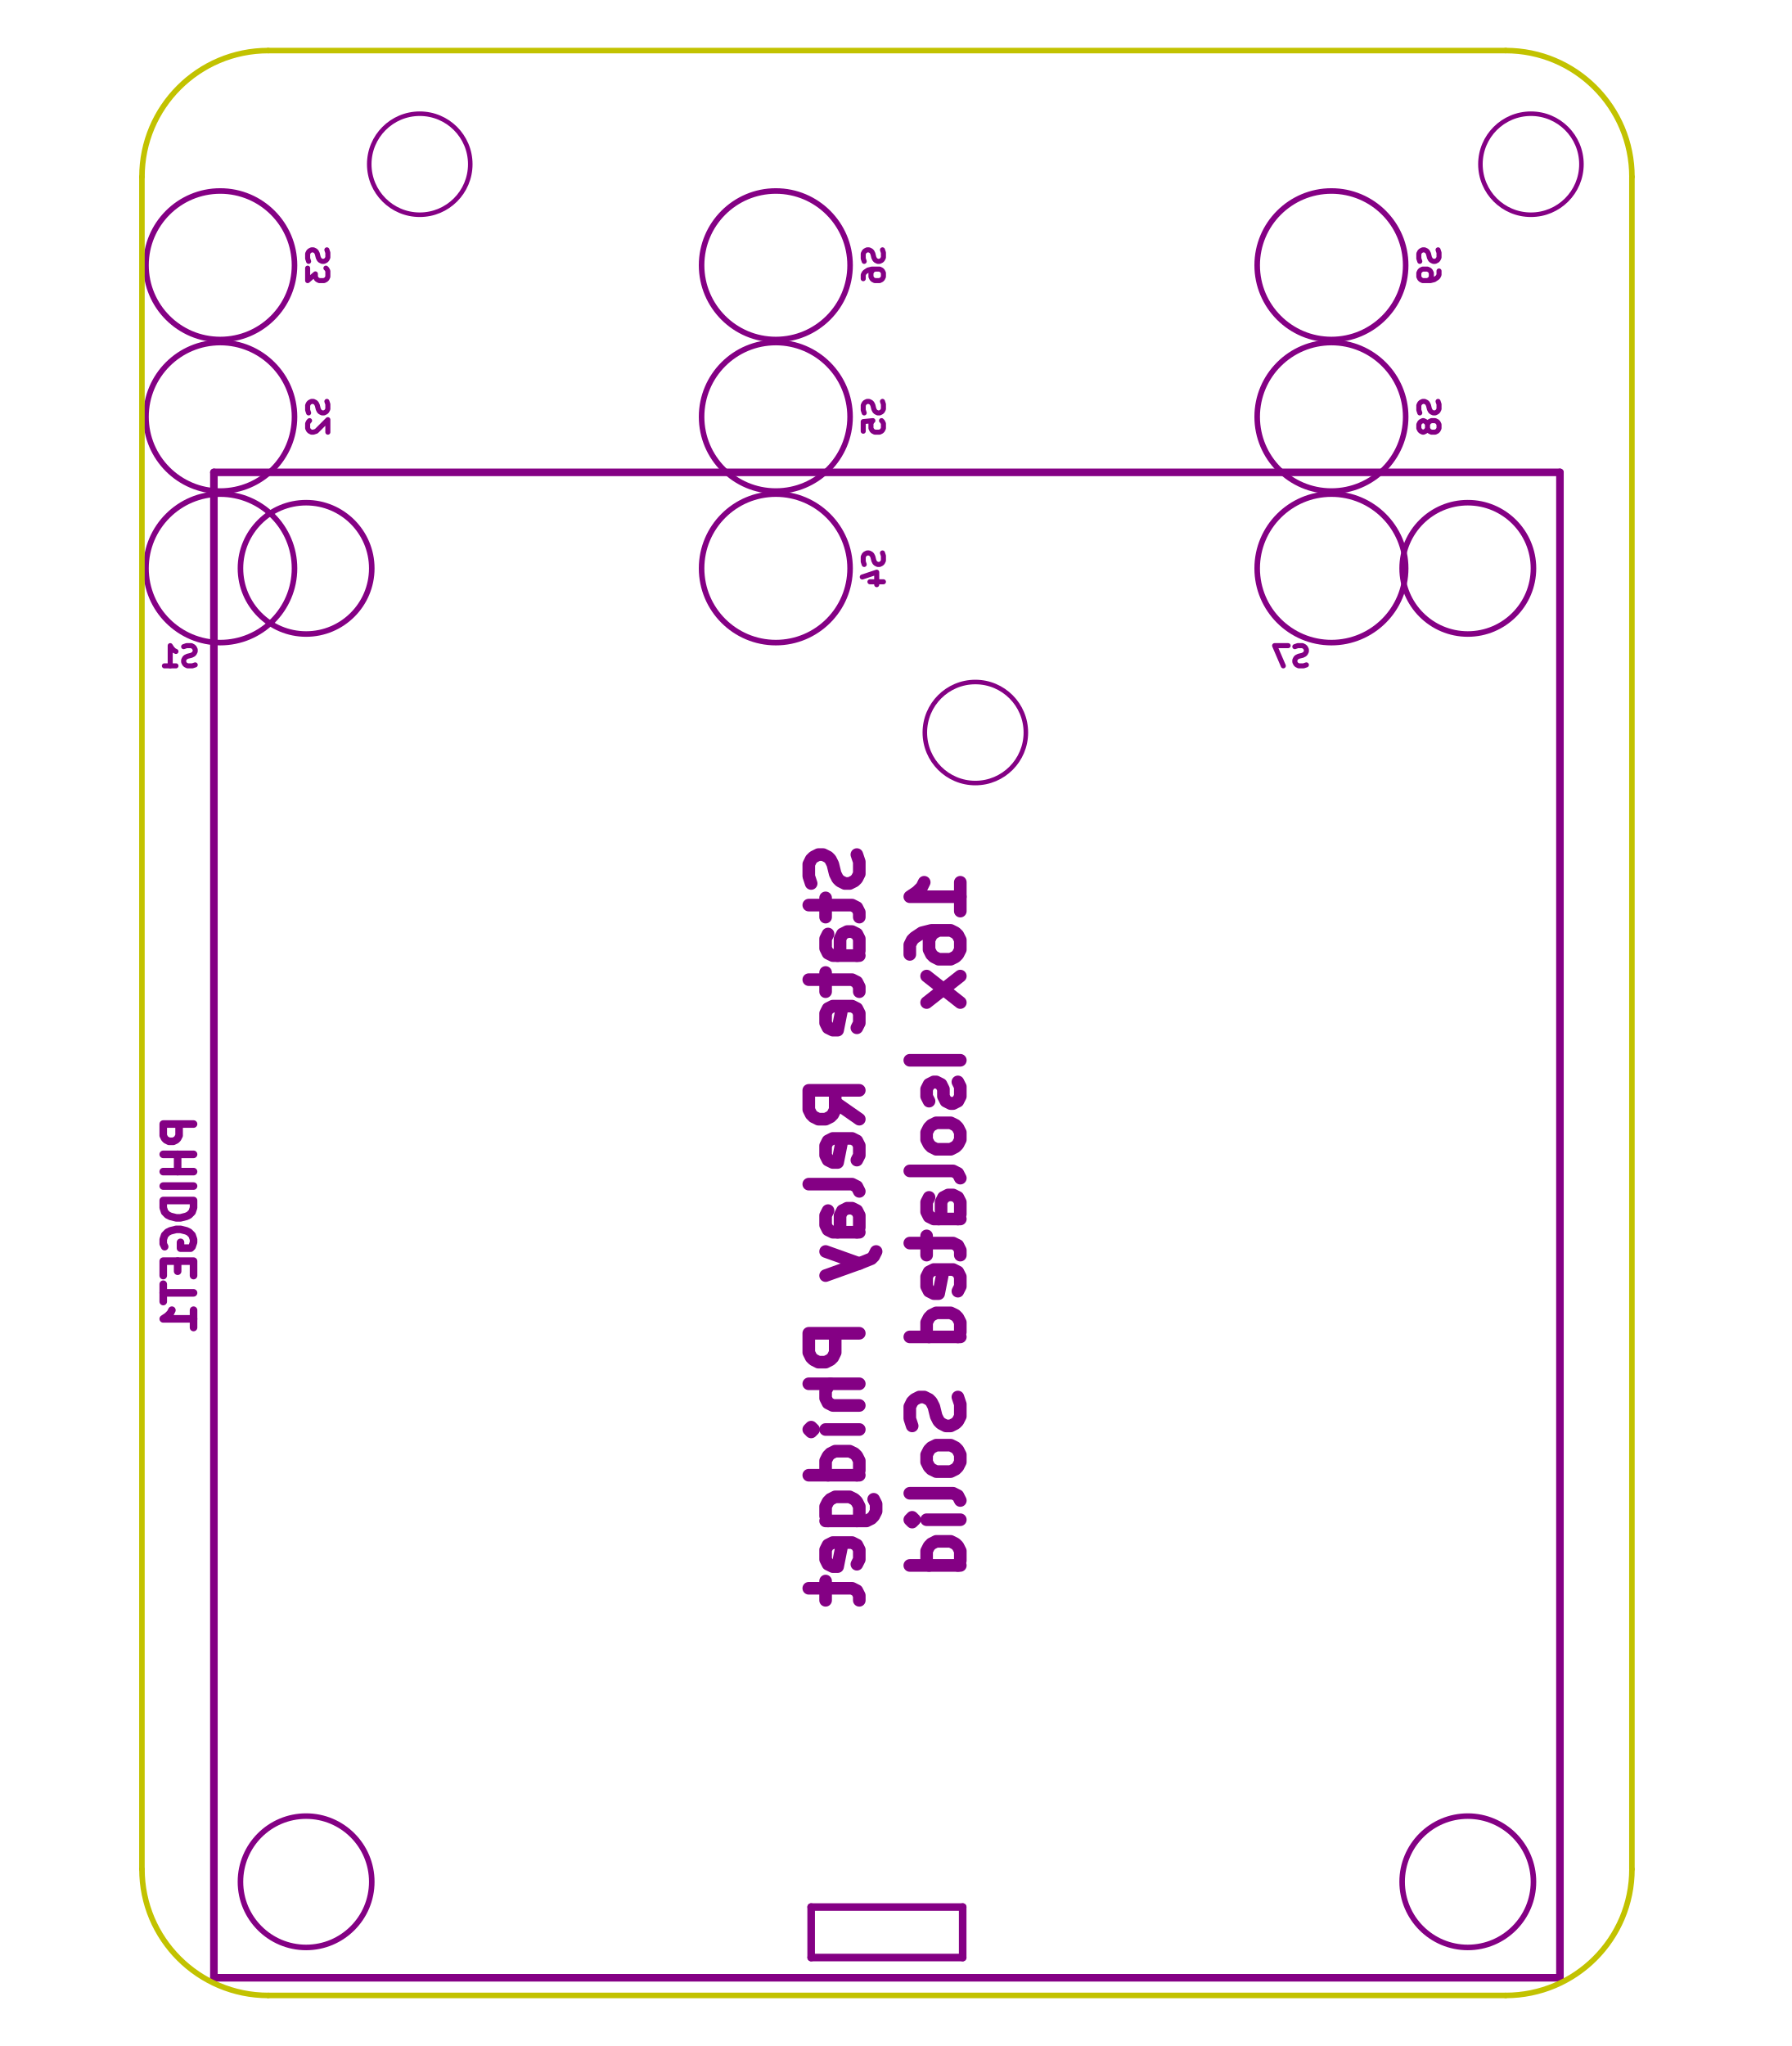
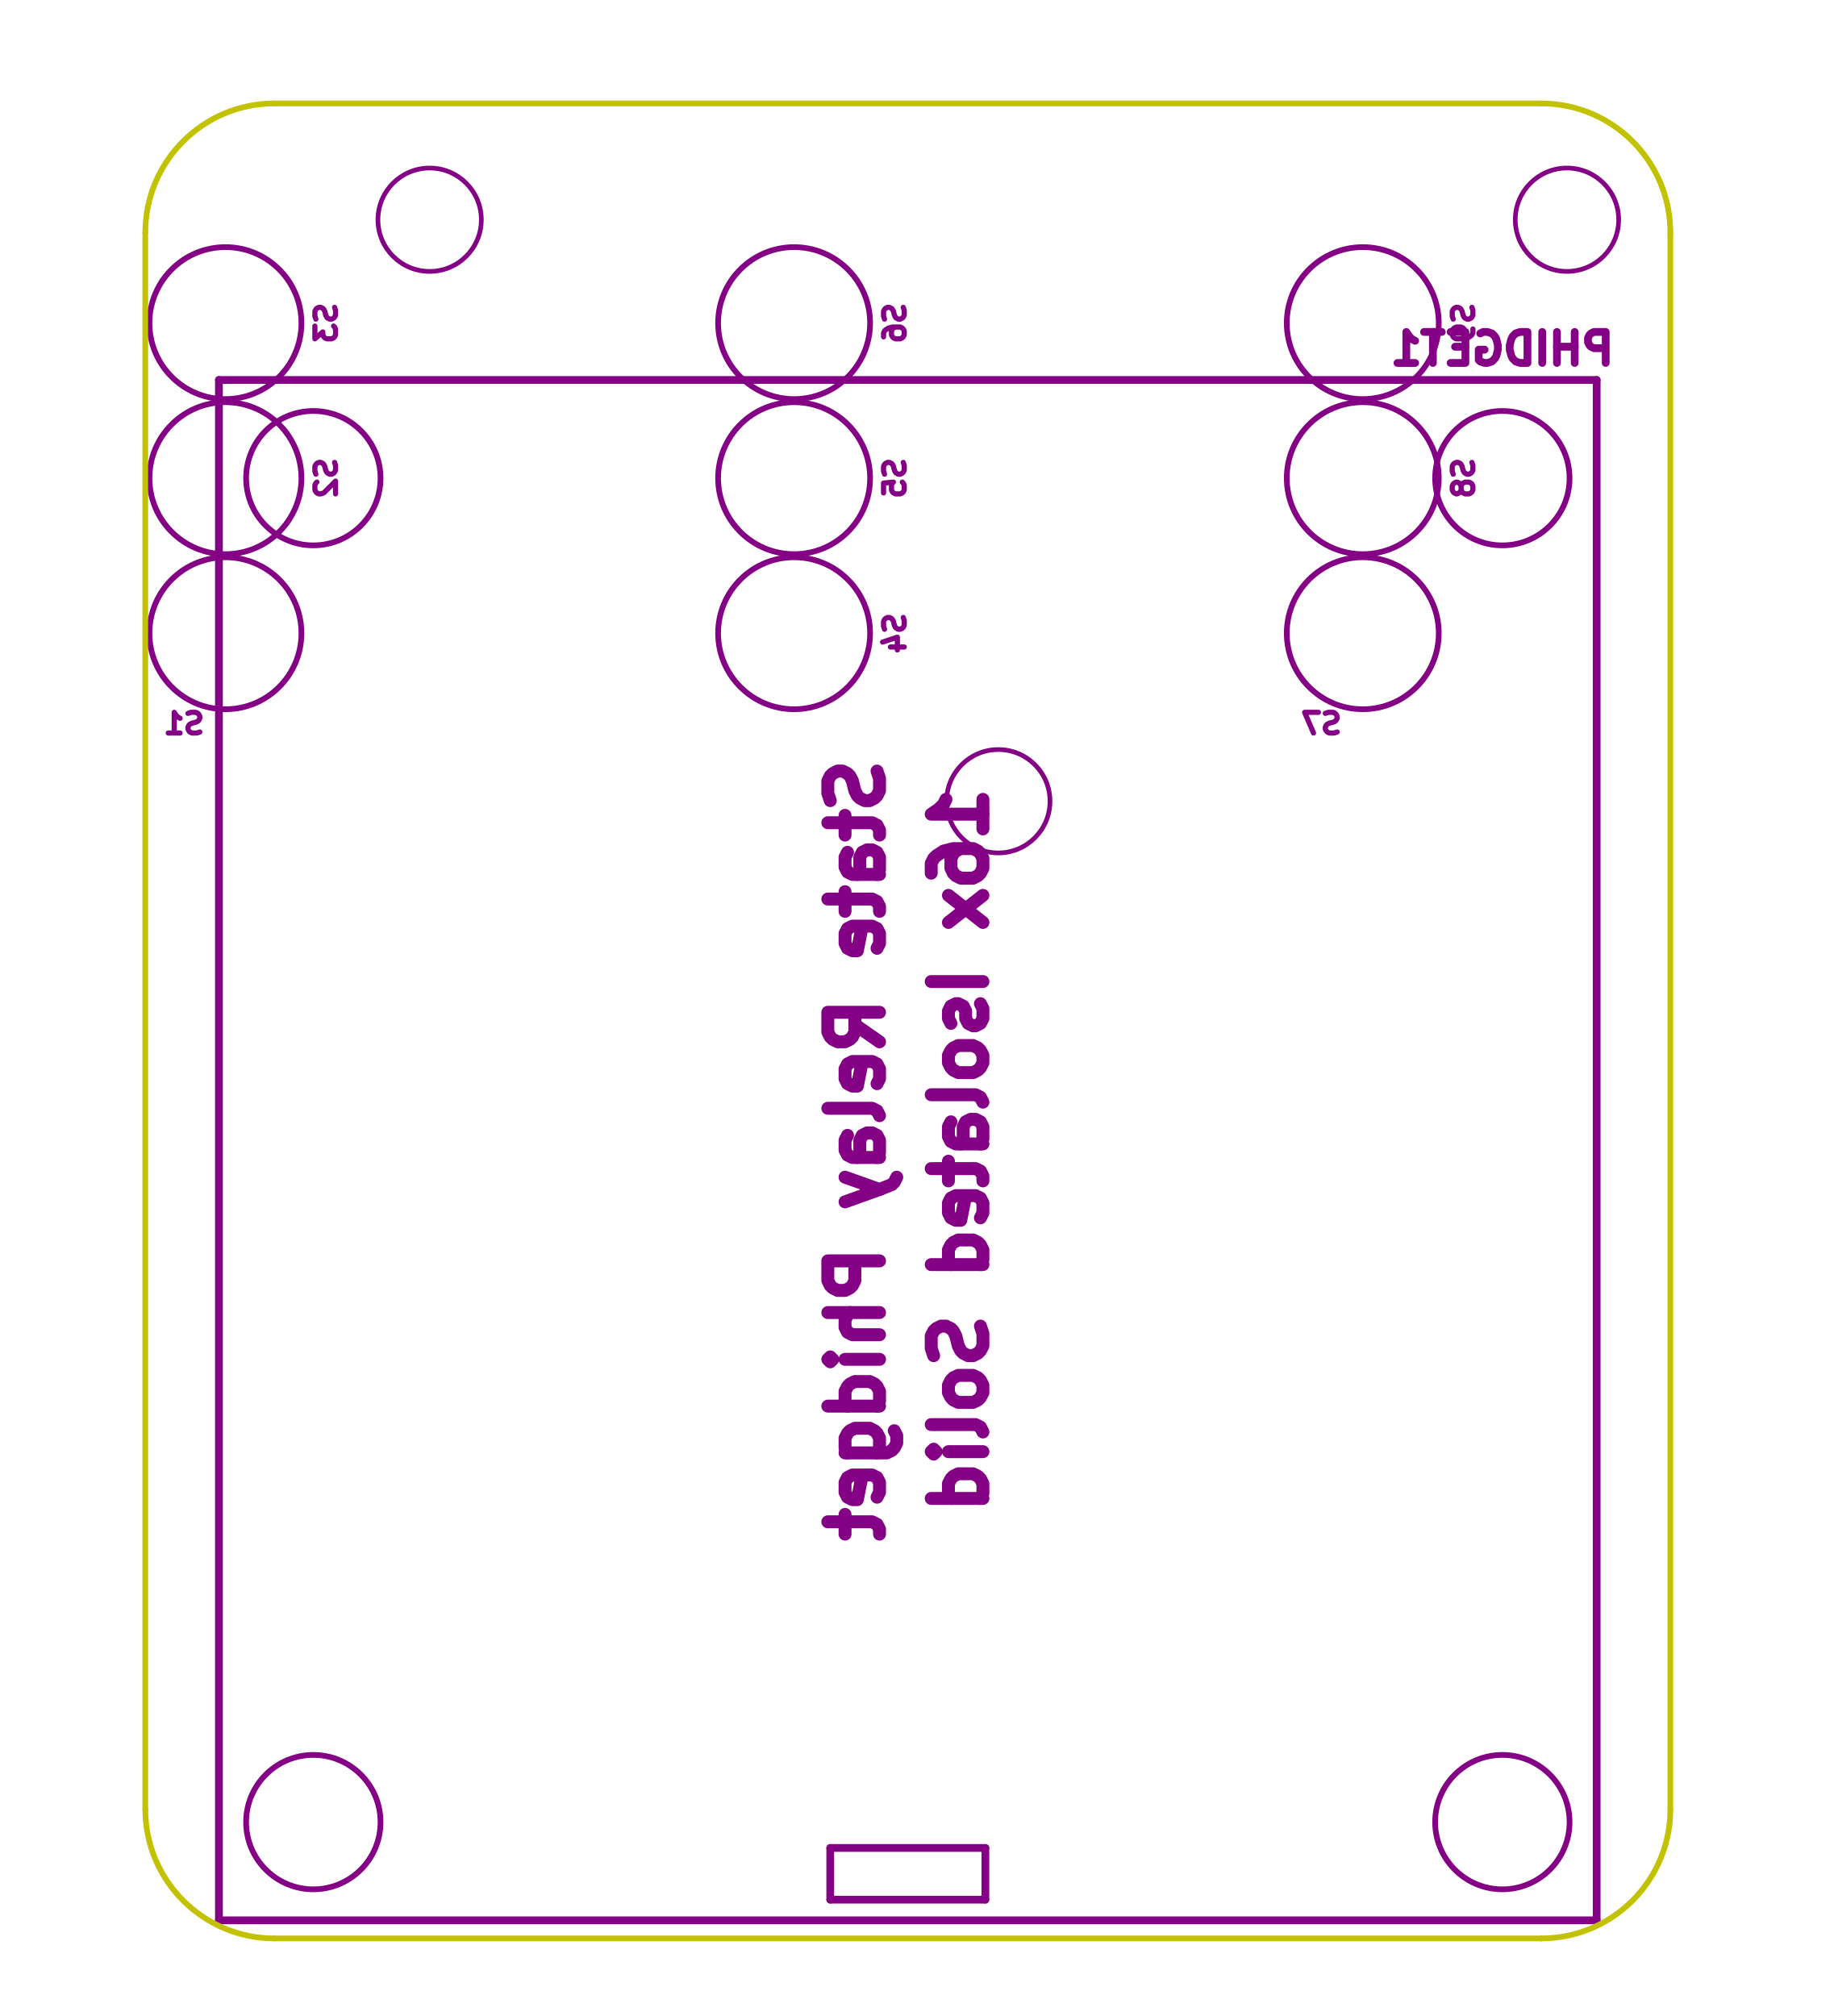
- <svg xmlns="http://www.w3.org/2000/svg" version="1.1" width="9.009cm" height="10.287cm" viewBox="0 0 35470 40500">
+ <svg xmlns="http://www.w3.org/2000/svg" version="1.1" width="9.009cm" height="9.906cm" viewBox="0 0 35470 39000">
  <g style="fill:#000000; fill-opacity:1;stroke:#000000; stroke-opacity:1; stroke-linecap:round; stroke-linejoin:round;" transform="translate(0 0) scale(1 1)">
</g>
  <g style="fill:#000000; fill-opacity:0.0;  stroke:#000000; stroke-width:-0; stroke-opacity:1;  stroke-linecap:round; stroke-linejoin:round;">
</g>
  <g style="fill:#840084; fill-opacity:0.0;  stroke:#840084; stroke-width:-0; stroke-opacity:1;  stroke-linecap:round; stroke-linejoin:round;">
</g>
  <g style="fill:#840084; fill-opacity:0.0;  stroke:#840084; stroke-width:150; stroke-opacity:1;  stroke-linecap:round; stroke-linejoin:round;">
-     <path d="M4235 39150 L4235 9350 " />
-     <path d="M30885 39150 L4235 39150 " />
-     <path d="M30885 9350 L30885 39150 " />
-     <path d="M30885 9350 L4235 9350 " />
-     <path d="M19060 38750 L19060 37750 " />
-     <path d="M19060 37750 L16060 37750 " />
-     <path d="M16060 37750 L16060 38750 " />
-     <path d="M19060 38750 L16060 38750 " />
+     <path d="M4235 37150 L4235 7350 " />
+     <path d="M30885 37150 L4235 37150 " />
+     <path d="M30885 7350 L30885 37150 " />
+     <path d="M30885 7350 L4235 7350 " />
+     <path d="M19060 36750 L19060 35750 " />
+     <path d="M19060 35750 L16060 35750 " />
+     <path d="M16060 35750 L16060 36750 " />
+     <path d="M19060 36750 L16060 36750 " />
  </g>
  <g style="fill:#840084; fill-opacity:0.0;  stroke:#840084; stroke-width:110; stroke-opacity:1;  stroke-linecap:round; stroke-linejoin:round;">
-     <circle cx="29060.7" cy="37250" r="1300" />
-     <circle cx="6060.71" cy="37250" r="1300" />
-     <circle cx="6060.71" cy="11250" r="1300" />
-     <circle cx="29060.7" cy="11250" r="1300" />
-     <circle cx="4360.71" cy="11250" r="1470" />
-     <circle cx="4360.71" cy="8250" r="1470" />
-     <circle cx="4360.71" cy="5250" r="1470" />
-     <circle cx="15360.7" cy="11250" r="1470" />
-     <circle cx="15360.7" cy="8250" r="1470" />
-     <circle cx="15360.7" cy="5250" r="1470" />
-     <circle cx="26360.7" cy="11250" r="1470" />
-     <circle cx="26360.7" cy="8250" r="1470" />
-     <circle cx="26360.7" cy="5250" r="1470" />
+     <circle cx="29060.7" cy="35250" r="1300" />
+     <circle cx="6060.71" cy="35250" r="1300" />
+     <circle cx="6060.71" cy="9250" r="1300" />
+     <circle cx="29060.7" cy="9250" r="1300" />
+     <circle cx="4360.71" cy="12250" r="1470" />
+     <circle cx="4360.71" cy="9250" r="1470" />
+     <circle cx="4360.71" cy="6250" r="1470" />
+     <circle cx="15360.7" cy="12250" r="1470" />
+     <circle cx="15360.7" cy="9250" r="1470" />
+     <circle cx="15360.7" cy="6250" r="1470" />
+     <circle cx="26360.7" cy="12250" r="1470" />
+     <circle cx="26360.7" cy="9250" r="1470" />
+     <circle cx="26360.7" cy="6250" r="1470" />
  </g>
  <g style="fill:#840084; fill-opacity:0.0;  stroke:#840084; stroke-width:90; stroke-opacity:1;  stroke-linecap:round; stroke-linejoin:round;">
-     <circle cx="19310.7" cy="14500" r="1000" />
-     <circle cx="8310.71" cy="3250" r="1000" />
-     <circle cx="30310.7" cy="3250" r="1000" />
+     <circle cx="19310.7" cy="15500" r="1000" />
+     <circle cx="8310.71" cy="4250" r="1000" />
+     <circle cx="30310.7" cy="4250" r="1000" />
  </g>
  <g style="fill:#840084; fill-opacity:0.0;  stroke:#840084; stroke-width:150; stroke-opacity:1;  stroke-linecap:round; stroke-linejoin:round;">
-     <g transform="rotate(-90 3560.71 24250)">
-       <text x="3560.71" y="24550" textLength="4167.6" font-size="800" lengthAdjust="spacingAndGlyphs" text-anchor="middle" opacity="0">PHIDGET1</text>
-     </g>
-     <path d="M3832 22250 L3232 22250 L3232 22478 L3260 22535 L3289 22564 L3346 22592 L3432 22592 L3489 22564 L3517 22535 L3546 22478 L3546 22250 " />
-     <path d="M3832 22850 L3232 22850 " />
-     <path d="M3517 22850 L3517 23192 " />
-     <path d="M3832 23192 L3232 23192 " />
-     <path d="M3832 23478 L3232 23478 " />
-     <path d="M3832 23764 L3232 23764 L3232 23907 L3260 23992 L3317 24050 L3374 24078 L3489 24107 L3574 24107 L3689 24078 L3746 24050 L3803 23992 L3832 23907 L3832 23764 " />
-     <path d="M3260 24678 L3232 24621 L3232 24535 L3260 24450 L3317 24392 L3374 24364 L3489 24335 L3574 24335 L3689 24364 L3746 24392 L3803 24450 L3832 24535 L3832 24592 L3803 24678 L3774 24707 L3574 24707 L3574 24592 " />
-     <path d="M3517 24964 L3517 25164 " />
-     <path d="M3832 25250 L3832 24964 L3232 24964 L3232 25250 " />
-     <path d="M3232 25421 L3232 25764 " />
-     <path d="M3832 25592 L3232 25592 " />
-     <path d="M3832 26278 L3832 25935 " />
-     <path d="M3832 26107 L3232 26107 L3317 26050 L3374 25992 L3403 25935 " />
+     <text x="29060.7" y="7050" textLength="4285.71" font-size="800" lengthAdjust="spacingAndGlyphs" text-anchor="middle" opacity="0">PHIDGET1</text>
+     <path d="M31060 7021 L31060 6421 L30832 6421 L30774 6450 L30746 6478 L30717 6535 L30717 6621 L30746 6678 L30774 6707 L30832 6735 L31060 6735 " />
+     <path d="M30460 7021 L30460 6421 " />
+     <path d="M30460 6707 L30117 6707 " />
+     <path d="M30117 7021 L30117 6421 " />
+     <path d="M29832 7021 L29832 6421 " />
+     <path d="M29546 7021 L29546 6421 L29403 6421 L29317 6450 L29260 6507 L29232 6564 L29203 6678 L29203 6764 L29232 6878 L29260 6935 L29317 6992 L29403 7021 L29546 7021 " />
+     <path d="M28632 6450 L28689 6421 L28774 6421 L28860 6450 L28917 6507 L28946 6564 L28974 6678 L28974 6764 L28946 6878 L28917 6935 L28860 6992 L28774 7021 L28717 7021 L28632 6992 L28603 6964 L28603 6764 L28717 6764 " />
+     <path d="M28346 6707 L28146 6707 " />
+     <path d="M28060 7021 L28346 7021 L28346 6421 L28060 6421 " />
+     <path d="M27889 6421 L27546 6421 " />
+     <path d="M27717 7021 L27717 6421 " />
+     <path d="M27032 7021 L27374 7021 " />
+     <path d="M27203 7021 L27203 6421 L27260 6507 L27317 6564 L27374 6592 " />
  </g>
  <g style="fill:#840084; fill-opacity:0.0;  stroke:#840084; stroke-width:250; stroke-opacity:1;  stroke-linecap:round; stroke-linejoin:round;">
-     <g transform="rotate(-90 16560.7 24250)">
-       <text x="16560.7" y="24750" textLength="14852.6" font-size="1333.33" lengthAdjust="spacingAndGlyphs" text-anchor="middle" opacity="0">State Relay Phidget</text>
-     </g>
-     <path d="M16965 16916 L17013 17059 L17013 17297 L16965 17392 L16917 17440 L16822 17488 L16727 17488 L16632 17440 L16584 17392 L16536 17297 L16489 17107 L16441 17011 L16394 16964 L16298 16916 L16203 16916 L16108 16964 L16060 17011 L16013 17107 L16013 17345 L16060 17488 " />
-     <path d="M16346 17773 L16346 18154 " />
-     <path d="M16013 17916 L16870 17916 L16965 17964 L17013 18059 L17013 18154 " />
-     <path d="M17013 18916 L16489 18916 L16394 18869 L16346 18773 L16346 18583 L16394 18488 " />
-     <path d="M16965 18916 L17013 18821 L17013 18583 L16965 18488 L16870 18440 L16774 18440 L16679 18488 L16632 18583 L16632 18821 L16584 18916 " />
-     <path d="M16346 19250 L16346 19630 " />
-     <path d="M16013 19392 L16870 19392 L16965 19440 L17013 19535 L17013 19630 " />
-     <path d="M16965 20345 L17013 20250 L17013 20059 L16965 19964 L16870 19916 L16489 19916 L16394 19964 L16346 20059 L16346 20250 L16394 20345 L16489 20392 L16584 20392 L16679 19916 " />
-     <path d="M17013 22154 L16536 21821 " />
-     <path d="M17013 21583 L16013 21583 L16013 21964 L16060 22059 L16108 22107 L16203 22154 L16346 22154 L16441 22107 L16489 22059 L16536 21964 L16536 21583 " />
-     <path d="M16965 22964 L17013 22869 L17013 22678 L16965 22583 L16870 22535 L16489 22535 L16394 22583 L16346 22678 L16346 22869 L16394 22964 L16489 23011 L16584 23011 L16679 22535 " />
-     <path d="M17013 23583 L16965 23488 L16870 23440 L16013 23440 " />
-     <path d="M17013 24392 L16489 24392 L16394 24345 L16346 24250 L16346 24059 L16394 23964 " />
-     <path d="M16965 24392 L17013 24297 L17013 24059 L16965 23964 L16870 23916 L16774 23916 L16679 23964 L16632 24059 L16632 24297 L16584 24392 " />
-     <path d="M16346 24773 L17013 25011 " />
-     <path d="M16346 25250 L17013 25011 L17251 24916 L17298 24869 L17346 24773 " />
-     <path d="M17013 26392 L16013 26392 L16013 26773 L16060 26869 L16108 26916 L16203 26964 L16346 26964 L16441 26916 L16489 26869 L16536 26773 L16536 26392 " />
-     <path d="M17013 27392 L16013 27392 " />
-     <path d="M17013 27821 L16489 27821 L16394 27773 L16346 27678 L16346 27535 L16394 27440 L16441 27392 " />
-     <path d="M17013 28297 L16346 28297 " />
-     <path d="M16013 28297 L16060 28250 L16108 28297 L16060 28345 L16013 28297 L16108 28297 " />
-     <path d="M17013 29202 L16013 29202 " />
-     <path d="M16965 29202 L17013 29107 L17013 28916 L16965 28821 L16917 28773 L16822 28726 L16536 28726 L16441 28773 L16394 28821 L16346 28916 L16346 29107 L16394 29202 " />
-     <path d="M16346 30107 L17155 30107 L17251 30059 L17298 30011 L17346 29916 L17346 29773 L17298 29678 " />
-     <path d="M16965 30107 L17013 30011 L17013 29821 L16965 29726 L16917 29678 L16822 29630 L16536 29630 L16441 29678 L16394 29726 L16346 29821 L16346 30011 L16394 30107 " />
-     <path d="M16965 30964 L17013 30869 L17013 30678 L16965 30583 L16870 30535 L16489 30535 L16394 30583 L16346 30678 L16346 30869 L16394 30964 L16489 31011 L16584 31011 L16679 30535 " />
-     <path d="M16346 31297 L16346 31678 " />
-     <path d="M16013 31440 L16870 31440 L16965 31488 L17013 31583 L17013 31678 " />
-     <g transform="rotate(-90 18560.7 24250)">
-       <text x="18560.7" y="24750" textLength="13627.4" font-size="1333.33" lengthAdjust="spacingAndGlyphs" text-anchor="middle" opacity="0">16x Isolated Solid</text>
-     </g>
-     <path d="M19013 18035 L19013 17464 " />
-     <path d="M19013 17750 L18013 17750 L18155 17654 L18251 17559 L18298 17464 " />
-     <path d="M18013 18892 L18013 18702 L18060 18607 L18108 18559 L18251 18464 L18441 18416 L18822 18416 L18917 18464 L18965 18511 L19013 18607 L19013 18797 L18965 18892 L18917 18940 L18822 18988 L18584 18988 L18489 18940 L18441 18892 L18394 18797 L18394 18607 L18441 18511 L18489 18464 L18584 18416 " />
-     <path d="M19013 19321 L18346 19845 " />
-     <path d="M18346 19321 L19013 19845 " />
-     <path d="M19013 20988 L18013 20988 " />
-     <path d="M18965 21416 L19013 21511 L19013 21702 L18965 21797 L18870 21845 L18822 21845 L18727 21797 L18679 21702 L18679 21559 L18632 21464 L18536 21416 L18489 21416 L18394 21464 L18346 21559 L18346 21702 L18394 21797 " />
-     <path d="M19013 22416 L18965 22321 L18917 22273 L18822 22226 L18536 22226 L18441 22273 L18394 22321 L18346 22416 L18346 22559 L18394 22654 L18441 22702 L18536 22750 L18822 22750 L18917 22702 L18965 22654 L19013 22559 L19013 22416 " />
-     <path d="M19013 23321 L18965 23226 L18870 23178 L18013 23178 " />
-     <path d="M19013 24130 L18489 24130 L18394 24083 L18346 23988 L18346 23797 L18394 23702 " />
-     <path d="M18965 24130 L19013 24035 L19013 23797 L18965 23702 L18870 23654 L18774 23654 L18679 23702 L18632 23797 L18632 24035 L18584 24130 " />
-     <path d="M18346 24464 L18346 24845 " />
-     <path d="M18013 24607 L18870 24607 L18965 24654 L19013 24750 L19013 24845 " />
-     <path d="M18965 25559 L19013 25464 L19013 25273 L18965 25178 L18870 25130 L18489 25130 L18394 25178 L18346 25273 L18346 25464 L18394 25559 L18489 25607 L18584 25607 L18679 25130 " />
-     <path d="M19013 26464 L18013 26464 " />
-     <path d="M18965 26464 L19013 26369 L19013 26178 L18965 26083 L18917 26035 L18822 25988 L18536 25988 L18441 26035 L18394 26083 L18346 26178 L18346 26369 L18394 26464 " />
-     <path d="M18965 27654 L19013 27797 L19013 28035 L18965 28130 L18917 28178 L18822 28226 L18727 28226 L18632 28178 L18584 28130 L18536 28035 L18489 27845 L18441 27750 L18394 27702 L18298 27654 L18203 27654 L18108 27702 L18060 27750 L18013 27845 L18013 28083 L18060 28226 " />
-     <path d="M19013 28797 L18965 28702 L18917 28654 L18822 28607 L18536 28607 L18441 28654 L18394 28702 L18346 28797 L18346 28940 L18394 29035 L18441 29083 L18536 29130 L18822 29130 L18917 29083 L18965 29035 L19013 28940 L19013 28797 " />
-     <path d="M19013 29702 L18965 29607 L18870 29559 L18013 29559 " />
-     <path d="M19013 30083 L18346 30083 " />
-     <path d="M18013 30083 L18060 30035 L18108 30083 L18060 30130 L18013 30083 L18108 30083 " />
-     <path d="M19013 30988 L18013 30988 " />
-     <path d="M18965 30988 L19013 30892 L19013 30702 L18965 30607 L18917 30559 L18822 30511 L18536 30511 L18441 30559 L18394 30607 L18346 30702 L18346 30892 L18394 30988 " />
+     <g transform="rotate(-90 16560.7 22250)">
+       <text x="16560.7" y="22750" textLength="14852.6" font-size="1333.33" lengthAdjust="spacingAndGlyphs" text-anchor="middle" opacity="0">State Relay Phidget</text>
+     </g>
+     <path d="M16965 14916 L17013 15059 L17013 15297 L16965 15392 L16917 15440 L16822 15488 L16727 15488 L16632 15440 L16584 15392 L16536 15297 L16489 15107 L16441 15011 L16394 14964 L16298 14916 L16203 14916 L16108 14964 L16060 15011 L16013 15107 L16013 15345 L16060 15488 " />
+     <path d="M16346 15773 L16346 16154 " />
+     <path d="M16013 15916 L16870 15916 L16965 15964 L17013 16059 L17013 16154 " />
+     <path d="M17013 16916 L16489 16916 L16394 16869 L16346 16773 L16346 16583 L16394 16488 " />
+     <path d="M16965 16916 L17013 16821 L17013 16583 L16965 16488 L16870 16440 L16774 16440 L16679 16488 L16632 16583 L16632 16821 L16584 16916 " />
+     <path d="M16346 17250 L16346 17630 " />
+     <path d="M16013 17392 L16870 17392 L16965 17440 L17013 17535 L17013 17630 " />
+     <path d="M16965 18345 L17013 18250 L17013 18059 L16965 17964 L16870 17916 L16489 17916 L16394 17964 L16346 18059 L16346 18250 L16394 18345 L16489 18392 L16584 18392 L16679 17916 " />
+     <path d="M17013 20154 L16536 19821 " />
+     <path d="M17013 19583 L16013 19583 L16013 19964 L16060 20059 L16108 20107 L16203 20154 L16346 20154 L16441 20107 L16489 20059 L16536 19964 L16536 19583 " />
+     <path d="M16965 20964 L17013 20869 L17013 20678 L16965 20583 L16870 20535 L16489 20535 L16394 20583 L16346 20678 L16346 20869 L16394 20964 L16489 21011 L16584 21011 L16679 20535 " />
+     <path d="M17013 21583 L16965 21488 L16870 21440 L16013 21440 " />
+     <path d="M17013 22392 L16489 22392 L16394 22345 L16346 22250 L16346 22059 L16394 21964 " />
+     <path d="M16965 22392 L17013 22297 L17013 22059 L16965 21964 L16870 21916 L16774 21916 L16679 21964 L16632 22059 L16632 22297 L16584 22392 " />
+     <path d="M16346 22773 L17013 23011 " />
+     <path d="M16346 23250 L17013 23011 L17251 22916 L17298 22869 L17346 22773 " />
+     <path d="M17013 24392 L16013 24392 L16013 24773 L16060 24869 L16108 24916 L16203 24964 L16346 24964 L16441 24916 L16489 24869 L16536 24773 L16536 24392 " />
+     <path d="M17013 25392 L16013 25392 " />
+     <path d="M17013 25821 L16489 25821 L16394 25773 L16346 25678 L16346 25535 L16394 25440 L16441 25392 " />
+     <path d="M17013 26297 L16346 26297 " />
+     <path d="M16013 26297 L16060 26250 L16108 26297 L16060 26345 L16013 26297 L16108 26297 " />
+     <path d="M17013 27202 L16013 27202 " />
+     <path d="M16965 27202 L17013 27107 L17013 26916 L16965 26821 L16917 26773 L16822 26726 L16536 26726 L16441 26773 L16394 26821 L16346 26916 L16346 27107 L16394 27202 " />
+     <path d="M16346 28107 L17155 28107 L17251 28059 L17298 28011 L17346 27916 L17346 27773 L17298 27678 " />
+     <path d="M16965 28107 L17013 28011 L17013 27821 L16965 27726 L16917 27678 L16822 27630 L16536 27630 L16441 27678 L16394 27726 L16346 27821 L16346 28011 L16394 28107 " />
+     <path d="M16965 28964 L17013 28869 L17013 28678 L16965 28583 L16870 28535 L16489 28535 L16394 28583 L16346 28678 L16346 28869 L16394 28964 L16489 29011 L16584 29011 L16679 28535 " />
+     <path d="M16346 29297 L16346 29678 " />
+     <path d="M16013 29440 L16870 29440 L16965 29488 L17013 29583 L17013 29678 " />
+     <g transform="rotate(-90 18560.7 22250)">
+       <text x="18560.7" y="22750" textLength="13627.4" font-size="1333.33" lengthAdjust="spacingAndGlyphs" text-anchor="middle" opacity="0">16x Isolated Solid</text>
+     </g>
+     <path d="M19013 16035 L19013 15464 " />
+     <path d="M19013 15750 L18013 15750 L18155 15654 L18251 15559 L18298 15464 " />
+     <path d="M18013 16892 L18013 16702 L18060 16607 L18108 16559 L18251 16464 L18441 16416 L18822 16416 L18917 16464 L18965 16511 L19013 16607 L19013 16797 L18965 16892 L18917 16940 L18822 16988 L18584 16988 L18489 16940 L18441 16892 L18394 16797 L18394 16607 L18441 16511 L18489 16464 L18584 16416 " />
+     <path d="M19013 17321 L18346 17845 " />
+     <path d="M18346 17321 L19013 17845 " />
+     <path d="M19013 18988 L18013 18988 " />
+     <path d="M18965 19416 L19013 19511 L19013 19702 L18965 19797 L18870 19845 L18822 19845 L18727 19797 L18679 19702 L18679 19559 L18632 19464 L18536 19416 L18489 19416 L18394 19464 L18346 19559 L18346 19702 L18394 19797 " />
+     <path d="M19013 20416 L18965 20321 L18917 20273 L18822 20226 L18536 20226 L18441 20273 L18394 20321 L18346 20416 L18346 20559 L18394 20654 L18441 20702 L18536 20750 L18822 20750 L18917 20702 L18965 20654 L19013 20559 L19013 20416 " />
+     <path d="M19013 21321 L18965 21226 L18870 21178 L18013 21178 " />
+     <path d="M19013 22130 L18489 22130 L18394 22083 L18346 21988 L18346 21797 L18394 21702 " />
+     <path d="M18965 22130 L19013 22035 L19013 21797 L18965 21702 L18870 21654 L18774 21654 L18679 21702 L18632 21797 L18632 22035 L18584 22130 " />
+     <path d="M18346 22464 L18346 22845 " />
+     <path d="M18013 22607 L18870 22607 L18965 22654 L19013 22750 L19013 22845 " />
+     <path d="M18965 23559 L19013 23464 L19013 23273 L18965 23178 L18870 23130 L18489 23130 L18394 23178 L18346 23273 L18346 23464 L18394 23559 L18489 23607 L18584 23607 L18679 23130 " />
+     <path d="M19013 24464 L18013 24464 " />
+     <path d="M18965 24464 L19013 24369 L19013 24178 L18965 24083 L18917 24035 L18822 23988 L18536 23988 L18441 24035 L18394 24083 L18346 24178 L18346 24369 L18394 24464 " />
+     <path d="M18965 25654 L19013 25797 L19013 26035 L18965 26130 L18917 26178 L18822 26226 L18727 26226 L18632 26178 L18584 26130 L18536 26035 L18489 25845 L18441 25750 L18394 25702 L18298 25654 L18203 25654 L18108 25702 L18060 25750 L18013 25845 L18013 26083 L18060 26226 " />
+     <path d="M19013 26797 L18965 26702 L18917 26654 L18822 26607 L18536 26607 L18441 26654 L18394 26702 L18346 26797 L18346 26940 L18394 27035 L18441 27083 L18536 27130 L18822 27130 L18917 27083 L18965 27035 L19013 26940 L19013 26797 " />
+     <path d="M19013 27702 L18965 27607 L18870 27559 L18013 27559 " />
+     <path d="M19013 28083 L18346 28083 " />
+     <path d="M18013 28083 L18060 28035 L18108 28083 L18060 28130 L18013 28083 L18108 28083 " />
+     <path d="M19013 28988 L18013 28988 " />
+     <path d="M18965 28988 L19013 28892 L19013 28702 L18965 28607 L18917 28559 L18822 28511 L18536 28511 L18441 28559 L18394 28607 L18346 28702 L18346 28892 L18394 28988 " />
  </g>
  <g style="fill:#840084; fill-opacity:0.0;  stroke:#840084; stroke-width:100; stroke-opacity:1;  stroke-linecap:round; stroke-linejoin:round;">
-     <text x="3560.71" y="13200" textLength="436.905" font-size="533.333" lengthAdjust="spacingAndGlyphs" text-anchor="middle" opacity="0">S1</text>
-     <path d="M3865 13161 L3808 13180 L3713 13180 L3674 13161 L3655 13142 L3636 13104 L3636 13066 L3655 13028 L3674 13009 L3713 12990 L3789 12971 L3827 12952 L3846 12933 L3865 12895 L3865 12857 L3846 12819 L3827 12800 L3789 12780 L3694 12780 L3636 12800 " />
-     <path d="M3255 13180 L3484 13180 " />
-     <path d="M3370 13180 L3370 12780 L3408 12838 L3446 12876 L3484 12895 " />
-     <g transform="rotate(-90 6310.71 8250)">
-       <text x="6310.71" y="8450" textLength="631.905" font-size="533.333" lengthAdjust="spacingAndGlyphs" text-anchor="middle" opacity="0">S2</text>
-     </g>
-     <path d="M6472 7945 L6491 8002 L6491 8097 L6472 8135 L6453 8154 L6415 8173 L6377 8173 L6339 8154 L6320 8135 L6301 8097 L6282 8021 L6263 7983 L6244 7964 L6205 7945 L6167 7945 L6129 7964 L6110 7983 L6091 8021 L6091 8116 L6110 8173 " />
-     <path d="M6129 8326 L6110 8345 L6091 8383 L6091 8478 L6110 8516 L6129 8535 L6167 8554 L6205 8554 L6263 8535 L6491 8307 L6491 8554 " />
-     <g transform="rotate(-90 6310.71 5250)">
-       <text x="6310.71" y="5450" textLength="631.905" font-size="533.333" lengthAdjust="spacingAndGlyphs" text-anchor="middle" opacity="0">S3</text>
-     </g>
-     <path d="M6472 4945 L6491 5002 L6491 5097 L6472 5135 L6453 5154 L6415 5173 L6377 5173 L6339 5154 L6320 5135 L6301 5097 L6282 5021 L6263 4983 L6244 4964 L6205 4945 L6167 4945 L6129 4964 L6110 4983 L6091 5021 L6091 5116 L6110 5173 " />
-     <path d="M6091 5307 L6091 5554 L6244 5421 L6244 5478 L6263 5516 L6282 5535 L6320 5554 L6415 5554 L6453 5535 L6472 5516 L6491 5478 L6491 5364 L6472 5326 L6453 5307 " />
-     <g transform="rotate(-90 17310.7 11250)">
-       <text x="17310.7" y="11450" textLength="631.905" font-size="533.333" lengthAdjust="spacingAndGlyphs" text-anchor="middle" opacity="0">S4</text>
-     </g>
-     <path d="M17472 10945 L17491 11002 L17491 11097 L17472 11135 L17453 11154 L17415 11173 L17377 11173 L17339 11154 L17320 11135 L17301 11097 L17282 11021 L17263 10983 L17244 10964 L17205 10945 L17167 10945 L17129 10964 L17110 10983 L17091 11021 L17091 11116 L17110 11173 " />
-     <path d="M17224 11516 L17491 11516 " />
-     <path d="M17072 11421 L17358 11326 L17358 11573 " />
-     <g transform="rotate(-90 17310.7 8250)">
-       <text x="17310.7" y="8450" textLength="631.905" font-size="533.333" lengthAdjust="spacingAndGlyphs" text-anchor="middle" opacity="0">S5</text>
-     </g>
-     <path d="M17472 7945 L17491 8002 L17491 8097 L17472 8135 L17453 8154 L17415 8173 L17377 8173 L17339 8154 L17320 8135 L17301 8097 L17282 8021 L17263 7983 L17244 7964 L17205 7945 L17167 7945 L17129 7964 L17110 7983 L17091 8021 L17091 8116 L17110 8173 " />
-     <path d="M17091 8535 L17091 8345 L17282 8326 L17263 8345 L17244 8383 L17244 8478 L17263 8516 L17282 8535 L17320 8554 L17415 8554 L17453 8535 L17472 8516 L17491 8478 L17491 8383 L17472 8345 L17453 8326 " />
-     <g transform="rotate(-90 17310.7 5250)">
-       <text x="17310.7" y="5450" textLength="631.905" font-size="533.333" lengthAdjust="spacingAndGlyphs" text-anchor="middle" opacity="0">S6</text>
-     </g>
-     <path d="M17472 4945 L17491 5002 L17491 5097 L17472 5135 L17453 5154 L17415 5173 L17377 5173 L17339 5154 L17320 5135 L17301 5097 L17282 5021 L17263 4983 L17244 4964 L17205 4945 L17167 4945 L17129 4964 L17110 4983 L17091 5021 L17091 5116 L17110 5173 " />
-     <path d="M17091 5516 L17091 5440 L17110 5402 L17129 5383 L17186 5345 L17263 5326 L17415 5326 L17453 5345 L17472 5364 L17491 5402 L17491 5478 L17472 5516 L17453 5535 L17415 5554 L17320 5554 L17282 5535 L17263 5516 L17244 5478 L17244 5402 L17263 5364 L17282 5345 L17320 5326 " />
-     <text x="25560.7" y="13200" textLength="631.905" font-size="533.333" lengthAdjust="spacingAndGlyphs" text-anchor="middle" opacity="0">S7</text>
-     <path d="M25865 13161 L25808 13180 L25713 13180 L25674 13161 L25655 13142 L25636 13104 L25636 13066 L25655 13028 L25674 13009 L25713 12990 L25789 12971 L25827 12952 L25846 12933 L25865 12895 L25865 12857 L25846 12819 L25827 12800 L25789 12780 L25694 12780 L25636 12800 " />
-     <path d="M25503 12780 L25236 12780 L25408 13180 " />
-     <g transform="rotate(-90 28310.7 8250)">
-       <text x="28310.7" y="8450" textLength="631.905" font-size="533.333" lengthAdjust="spacingAndGlyphs" text-anchor="middle" opacity="0">S8</text>
-     </g>
-     <path d="M28472 7945 L28491 8002 L28491 8097 L28472 8135 L28453 8154 L28415 8173 L28377 8173 L28339 8154 L28320 8135 L28301 8097 L28282 8021 L28263 7983 L28244 7964 L28205 7945 L28167 7945 L28129 7964 L28110 7983 L28091 8021 L28091 8116 L28110 8173 " />
-     <path d="M28263 8402 L28244 8364 L28224 8345 L28186 8326 L28167 8326 L28129 8345 L28110 8364 L28091 8402 L28091 8478 L28110 8516 L28129 8535 L28167 8554 L28186 8554 L28224 8535 L28244 8516 L28263 8478 L28263 8402 L28282 8364 L28301 8345 L28339 8326 L28415 8326 L28453 8345 L28472 8364 L28491 8402 L28491 8478 L28472 8516 L28453 8535 L28415 8554 L28339 8554 L28301 8535 L28282 8516 L28263 8478 " />
-     <g transform="rotate(-90 28310.7 5250)">
-       <text x="28310.7" y="5450" textLength="631.905" font-size="533.333" lengthAdjust="spacingAndGlyphs" text-anchor="middle" opacity="0">S9</text>
-     </g>
-     <path d="M28472 4945 L28491 5002 L28491 5097 L28472 5135 L28453 5154 L28415 5173 L28377 5173 L28339 5154 L28320 5135 L28301 5097 L28282 5021 L28263 4983 L28244 4964 L28205 4945 L28167 4945 L28129 4964 L28110 4983 L28091 5021 L28091 5116 L28110 5173 " />
-     <path d="M28491 5364 L28491 5440 L28472 5478 L28453 5497 L28396 5535 L28320 5554 L28167 5554 L28129 5535 L28110 5516 L28091 5478 L28091 5402 L28110 5364 L28129 5345 L28167 5326 L28263 5326 L28301 5345 L28320 5364 L28339 5402 L28339 5478 L28320 5516 L28301 5535 L28263 5554 " />
+     <text x="3560.71" y="14200" textLength="436.905" font-size="533.333" lengthAdjust="spacingAndGlyphs" text-anchor="middle" opacity="0">S1</text>
+     <path d="M3865 14161 L3808 14180 L3713 14180 L3674 14161 L3655 14142 L3636 14104 L3636 14066 L3655 14028 L3674 14009 L3713 13990 L3789 13971 L3827 13952 L3846 13933 L3865 13895 L3865 13857 L3846 13819 L3827 13800 L3789 13780 L3694 13780 L3636 13800 " />
+     <path d="M3255 14180 L3484 14180 " />
+     <path d="M3370 14180 L3370 13780 L3408 13838 L3446 13876 L3484 13895 " />
+     <g transform="rotate(-90 6310.71 9250)">
+       <text x="6310.71" y="9450" textLength="631.905" font-size="533.333" lengthAdjust="spacingAndGlyphs" text-anchor="middle" opacity="0">S2</text>
+     </g>
+     <path d="M6472 8945 L6491 9002 L6491 9097 L6472 9135 L6453 9154 L6415 9173 L6377 9173 L6339 9154 L6320 9135 L6301 9097 L6282 9021 L6263 8983 L6244 8964 L6205 8945 L6167 8945 L6129 8964 L6110 8983 L6091 9021 L6091 9116 L6110 9173 " />
+     <path d="M6129 9326 L6110 9345 L6091 9383 L6091 9478 L6110 9516 L6129 9535 L6167 9554 L6205 9554 L6263 9535 L6491 9307 L6491 9554 " />
+     <g transform="rotate(-90 6310.71 6250)">
+       <text x="6310.71" y="6450" textLength="631.905" font-size="533.333" lengthAdjust="spacingAndGlyphs" text-anchor="middle" opacity="0">S3</text>
+     </g>
+     <path d="M6472 5945 L6491 6002 L6491 6097 L6472 6135 L6453 6154 L6415 6173 L6377 6173 L6339 6154 L6320 6135 L6301 6097 L6282 6021 L6263 5983 L6244 5964 L6205 5945 L6167 5945 L6129 5964 L6110 5983 L6091 6021 L6091 6116 L6110 6173 " />
+     <path d="M6091 6307 L6091 6554 L6244 6421 L6244 6478 L6263 6516 L6282 6535 L6320 6554 L6415 6554 L6453 6535 L6472 6516 L6491 6478 L6491 6364 L6472 6326 L6453 6307 " />
+     <g transform="rotate(-90 17310.7 12250)">
+       <text x="17310.7" y="12450" textLength="631.905" font-size="533.333" lengthAdjust="spacingAndGlyphs" text-anchor="middle" opacity="0">S4</text>
+     </g>
+     <path d="M17472 11945 L17491 12002 L17491 12097 L17472 12135 L17453 12154 L17415 12173 L17377 12173 L17339 12154 L17320 12135 L17301 12097 L17282 12021 L17263 11983 L17244 11964 L17205 11945 L17167 11945 L17129 11964 L17110 11983 L17091 12021 L17091 12116 L17110 12173 " />
+     <path d="M17224 12516 L17491 12516 " />
+     <path d="M17072 12421 L17358 12326 L17358 12573 " />
+     <g transform="rotate(-90 17310.7 9250)">
+       <text x="17310.7" y="9450" textLength="631.905" font-size="533.333" lengthAdjust="spacingAndGlyphs" text-anchor="middle" opacity="0">S5</text>
+     </g>
+     <path d="M17472 8945 L17491 9002 L17491 9097 L17472 9135 L17453 9154 L17415 9173 L17377 9173 L17339 9154 L17320 9135 L17301 9097 L17282 9021 L17263 8983 L17244 8964 L17205 8945 L17167 8945 L17129 8964 L17110 8983 L17091 9021 L17091 9116 L17110 9173 " />
+     <path d="M17091 9535 L17091 9345 L17282 9326 L17263 9345 L17244 9383 L17244 9478 L17263 9516 L17282 9535 L17320 9554 L17415 9554 L17453 9535 L17472 9516 L17491 9478 L17491 9383 L17472 9345 L17453 9326 " />
+     <g transform="rotate(-90 17310.7 6250)">
+       <text x="17310.7" y="6450" textLength="631.905" font-size="533.333" lengthAdjust="spacingAndGlyphs" text-anchor="middle" opacity="0">S6</text>
+     </g>
+     <path d="M17472 5945 L17491 6002 L17491 6097 L17472 6135 L17453 6154 L17415 6173 L17377 6173 L17339 6154 L17320 6135 L17301 6097 L17282 6021 L17263 5983 L17244 5964 L17205 5945 L17167 5945 L17129 5964 L17110 5983 L17091 6021 L17091 6116 L17110 6173 " />
+     <path d="M17091 6516 L17091 6440 L17110 6402 L17129 6383 L17186 6345 L17263 6326 L17415 6326 L17453 6345 L17472 6364 L17491 6402 L17491 6478 L17472 6516 L17453 6535 L17415 6554 L17320 6554 L17282 6535 L17263 6516 L17244 6478 L17244 6402 L17263 6364 L17282 6345 L17320 6326 " />
+     <text x="25560.7" y="14200" textLength="631.905" font-size="533.333" lengthAdjust="spacingAndGlyphs" text-anchor="middle" opacity="0">S7</text>
+     <path d="M25865 14161 L25808 14180 L25713 14180 L25674 14161 L25655 14142 L25636 14104 L25636 14066 L25655 14028 L25674 14009 L25713 13990 L25789 13971 L25827 13952 L25846 13933 L25865 13895 L25865 13857 L25846 13819 L25827 13800 L25789 13780 L25694 13780 L25636 13800 " />
+     <path d="M25503 13780 L25236 13780 L25408 14180 " />
+     <g transform="rotate(-90 28310.7 9250)">
+       <text x="28310.7" y="9450" textLength="631.905" font-size="533.333" lengthAdjust="spacingAndGlyphs" text-anchor="middle" opacity="0">S8</text>
+     </g>
+     <path d="M28472 8945 L28491 9002 L28491 9097 L28472 9135 L28453 9154 L28415 9173 L28377 9173 L28339 9154 L28320 9135 L28301 9097 L28282 9021 L28263 8983 L28244 8964 L28205 8945 L28167 8945 L28129 8964 L28110 8983 L28091 9021 L28091 9116 L28110 9173 " />
+     <path d="M28263 9402 L28244 9364 L28224 9345 L28186 9326 L28167 9326 L28129 9345 L28110 9364 L28091 9402 L28091 9478 L28110 9516 L28129 9535 L28167 9554 L28186 9554 L28224 9535 L28244 9516 L28263 9478 L28263 9402 L28282 9364 L28301 9345 L28339 9326 L28415 9326 L28453 9345 L28472 9364 L28491 9402 L28491 9478 L28472 9516 L28453 9535 L28415 9554 L28339 9554 L28301 9535 L28282 9516 L28263 9478 " />
+     <g transform="rotate(-90 28310.7 6250)">
+       <text x="28310.7" y="6450" textLength="631.905" font-size="533.333" lengthAdjust="spacingAndGlyphs" text-anchor="middle" opacity="0">S9</text>
+     </g>
+     <path d="M28472 5945 L28491 6002 L28491 6097 L28472 6135 L28453 6154 L28415 6173 L28377 6173 L28339 6154 L28320 6135 L28301 6097 L28282 6021 L28263 5983 L28244 5964 L28205 5945 L28167 5945 L28129 5964 L28110 5983 L28091 6021 L28091 6116 L28110 6173 " />
+     <path d="M28491 6364 L28491 6440 L28472 6478 L28453 6497 L28396 6535 L28320 6554 L28167 6554 L28129 6535 L28110 6516 L28091 6478 L28091 6402 L28110 6364 L28129 6345 L28167 6326 L28263 6326 L28301 6345 L28320 6364 L28339 6402 L28339 6478 L28320 6516 L28301 6535 L28263 6554 " />
    <g>
</g>
  </g>
  <g style="fill:#000000; fill-opacity:0.0;  stroke:#000000; stroke-width:100; stroke-opacity:1;  stroke-linecap:round; stroke-linejoin:round;">
</g>
  <g style="fill:#C2C200; fill-opacity:0.0;  stroke:#C2C200; stroke-width:100; stroke-opacity:1;  stroke-linecap:round; stroke-linejoin:round;">
</g>
  <g style="fill:#C2C200; fill-opacity:0.0;  stroke:#C2C200; stroke-width:110; stroke-opacity:1;  stroke-linecap:round; stroke-linejoin:round;">
-     <path d="M29810.7 39500 A2500 2500 0.0 0 0 32310.7 37000" />
-     <path d="M2810.71 37000 A2500 2500 0.0 0 0 5310.71 39500" />
-     <path d="M32310.7 3500 A2500 2500 0.0 0 0 29810.7 1000" />
-     <path d="M5310.71 1000 A2500 2500 0.0 0 0 2810.71 3500" />
-     <path d="M5310 1000 L29810 1000 " />
-     <path d="M2810 37000 L2810 3500 " />
-     <path d="M29810 39500 L5310 39500 " />
-     <path d="M32310 3500 L32310 37000 " />
+     <path d="M29810.7 37500 A2500 2500 0.0 0 0 32310.7 35000" />
+     <path d="M2810.71 35000 A2500 2500 0.0 0 0 5310.71 37500" />
+     <path d="M32310.7 4500 A2500 2500 0.0 0 0 29810.7 2000" />
+     <path d="M5310.71 2000 A2500 2500 0.0 0 0 2810.71 4500" />
+     <path d="M5310 2000 L29810 2000 " />
+     <path d="M2810 35000 L2810 4500 " />
+     <path d="M29810 37500 L5310 37500 " />
+     <path d="M32310 4500 L32310 35000 " />
    <g>
</g>
    <g>
</g>
    <g>
</g>
    <g>
</g>
    <g>
</g>
    <g>
</g>
    <g>
</g>
    <g>
</g>
    <g>
</g>
    <g>
</g>
    <g>
</g>
    <g>
</g>
    <g>
</g>
    <g>
</g>
    <g>
</g>
    <g>
</g>
    <g>
</g>
    <g>
</g>
    <g>
</g>
    <g>
</g>
    <g>
</g>
  </g>
</svg>
